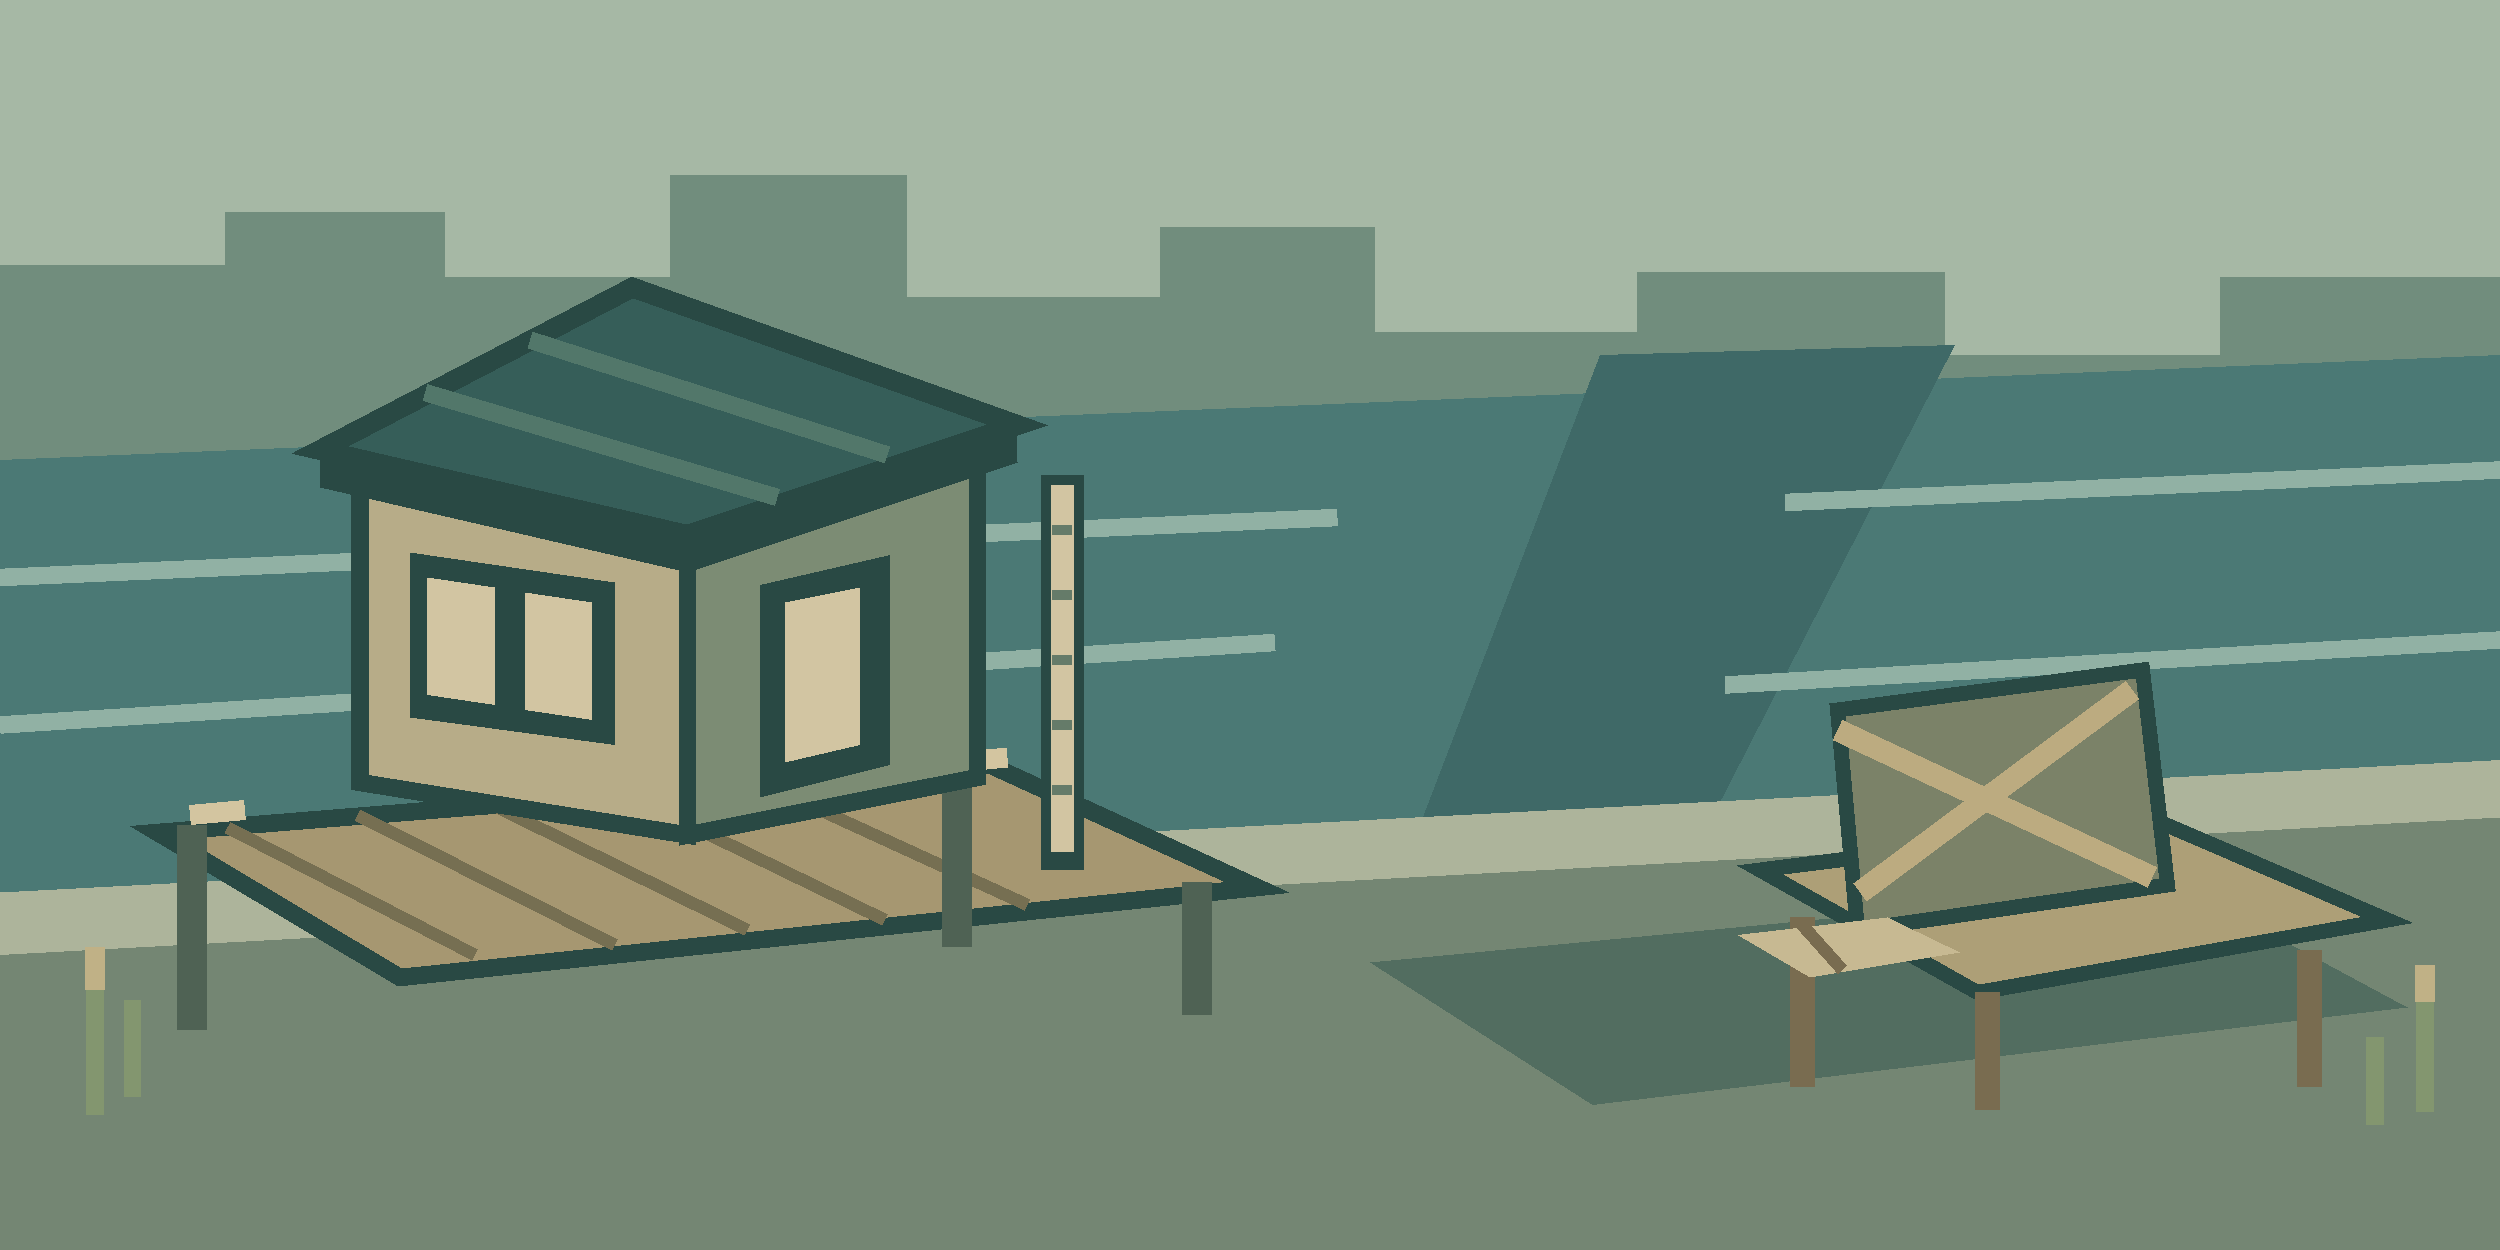
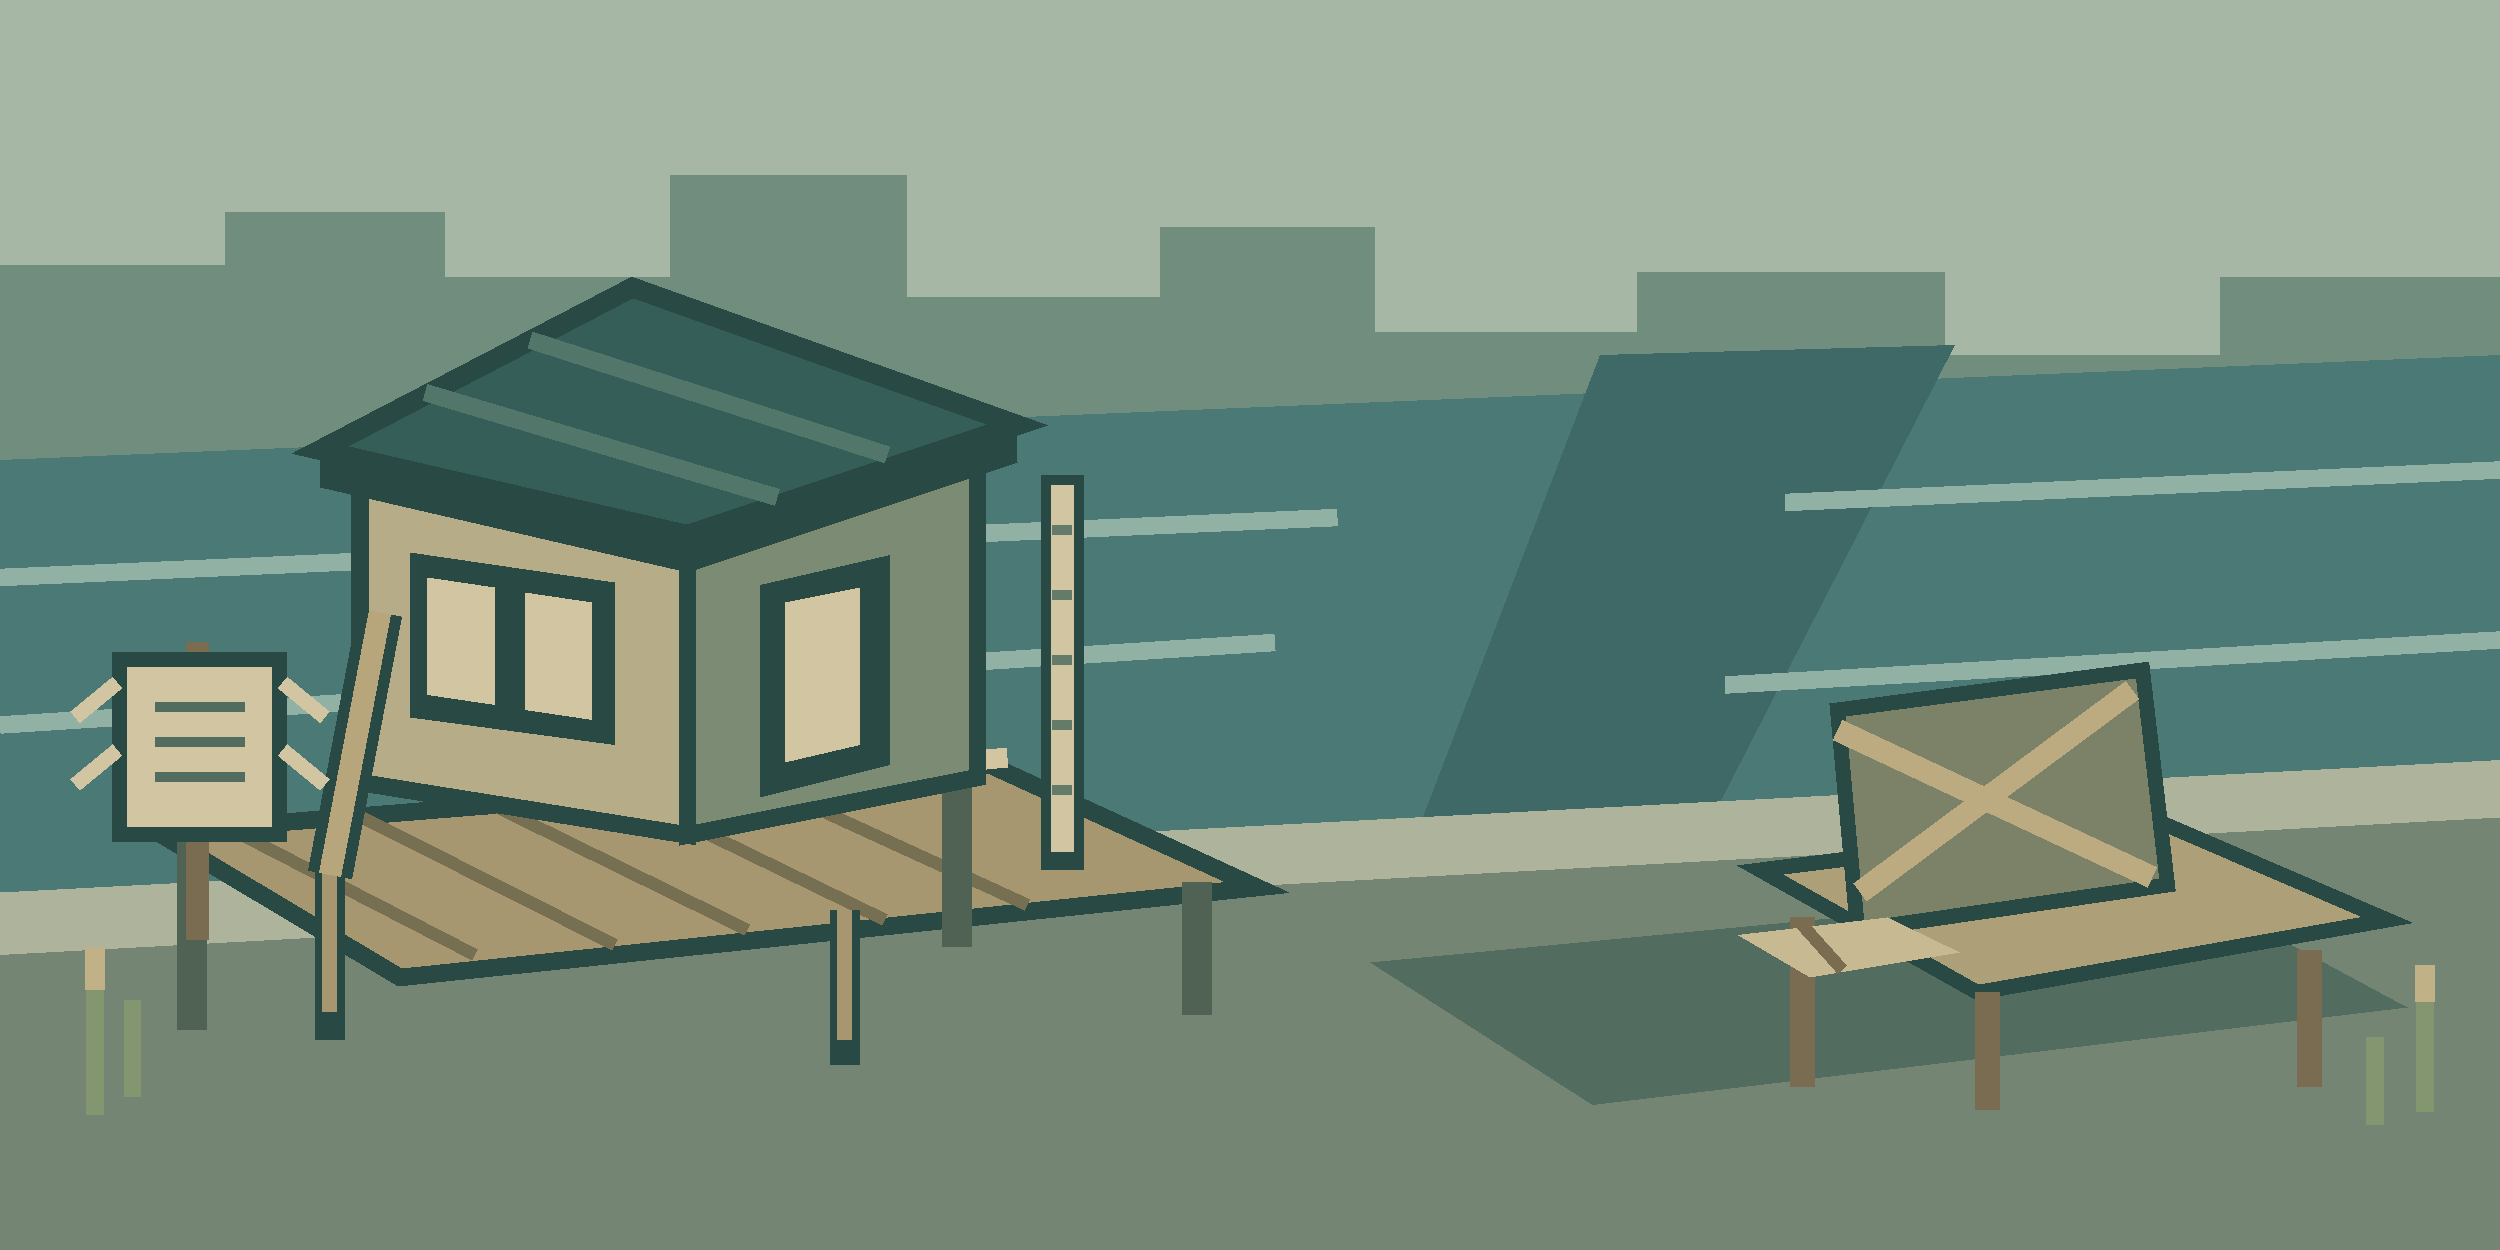
- <svg xmlns="http://www.w3.org/2000/svg" width="1000" height="500" viewBox="0 0 1000 500" shape-rendering="crispEdges" data-branch="branch" data-review="closed">
+ <svg xmlns="http://www.w3.org/2000/svg" width="1000" height="500" viewBox="0 0 1000 500" shape-rendering="crispEdges" data-branch="branch" data-review="closed" data-access="public">
  <rect width="1000" height="500" fill="#A6B8A5" />
  <path d="M0 106h90V85h88v26h90V70h95v49h101V91h86v42h105v-24h123v33h110v-31h112v244H0Z" fill="#718D7D" />
  <path d="M0 184l1000-42v214L0 393Z" fill="#4B7975" />
  <path d="M640 142l-82 214h112l112-218Z" fill="#3F6967" />
  <path d="M0 231l535-24M714 201l286-13M0 290l510-33M690 274l310-18" stroke="#91B1A4" stroke-width="7" />
  <path d="M0 370l1000-52v182H0Z" fill="#748673" />
  <path d="M0 357l1000-53v23L0 382Z" fill="#ADB49B" />
  <path d="M63 333l333-27 107 49-343 36Z" fill="#A69771" stroke="#294944" stroke-width="7" />
  <path d="M91 331l99 51M143 326l103 52M197 322l102 50M251 318l103 50M304 313l107 49" stroke="#766F52" stroke-width="5" />
  <path d="M77 330v82M383 310v69M479 353v53" stroke="#4F6254" stroke-width="12" />
  <path d="M76 326l22-2M382 305l21-2" stroke="#D3C5A0" stroke-width="8" />
  <g id="branch-house">
    <path d="M144 180l131 20v134l-131-21Z" fill="#B7AC88" stroke="#294944" stroke-width="7" />
    <path d="M275 200l116-29v140l-116 23Z" fill="#7C8C74" stroke="#294944" stroke-width="7" />
    <path d="M128 180l125-65 154 55-132 44Z" fill="#365E59" stroke="#294944" stroke-width="8" />
    <path d="M128 180l147 34 132-44v15l-132 44-147-34Z" fill="#294944" />
    <path d="M170 157l141 42M212 136l143 46" stroke="#52776A" stroke-width="7" />
    <path d="M164 221l82 12v65l-82-11ZM304 234l52-12v84l-52 13Z" fill="#294944" />
    <g id="branch-open">
      <path d="M171 231l27 4v47l-27-4ZM210 237l27 4v47l-27-4ZM314 241l30-6v63l-30 7Z" fill="#D2C5A2" />
    </g>
    <path d="M425 190v158" stroke="#294944" stroke-width="17" />
    <path d="M425 194v147" stroke="#D2C5A2" stroke-width="9" />
    <path d="M421 212h8M421 238h8M421 264h8M421 290h8M421 316h8" stroke="#657B69" stroke-width="4" />
  </g>
+   <g id="branch-access" data-access="public" data-access-current="public">
+     <path d="M132 343v73M338 364v62" stroke="#294944" stroke-width="12" />
+     <path d="M132 343v62M338 364v52" stroke="#A69771" stroke-width="6" />
+     <g id="access-raised">
+       <path d="M132 350l20-105" stroke="#294944" stroke-width="18" />
+       <path d="M132 350l20-105" stroke="#B7A67C" stroke-width="9" />
+     </g>
+     <g id="public-notice">
+       <path d="M79 257v119" stroke="#796C50" stroke-width="9" />
+       <path d="M48 264h64v70H48Z" fill="#D2C5A2" stroke="#294944" stroke-width="6" />
+       <path d="M62 283h36M62 297h36M62 311h36" stroke="#526D60" stroke-width="4" />
+       <path d="M47 273l-17 14M47 300l-17 14M113 273l17 14M113 300l17 14" stroke="#D2C5A2" stroke-width="6" />
+     </g>
+   </g>
  <g id="record-platform">
    <path d="M548 385l324-31 91 49-326 39Z" fill="#526D60" />
    <g id="check-table">
      <path d="M704 348l158-20 93 40-164 29Z" fill="#AD9F77" stroke="#294944" stroke-width="6" />
      <path d="M721 367v68M924 380v55M795 397v47" stroke="#796C50" stroke-width="10" />
      <g id="check-closure">
        <path d="M735 284l122-16 10 86-124 18Z" fill="#7B8268" stroke="#294944" stroke-width="6" />
        <path d="M735 292l126 59M744 357l109-81" stroke="#BCAB80" stroke-width="9" />
        <path d="M695 374l60-7 29 14-60 10Z" fill="#C7B992" />
        <path d="M720 369l17 19" stroke="#796C50" stroke-width="5" />
      </g>
    </g>
  </g>
  <path d="M38 446v-50M53 439v-39M970 445v-44M950 450v-35" stroke="#83966F" stroke-width="7" />
  <path d="M38 396v-17M970 401v-15" stroke="#C0B186" stroke-width="8" />
</svg>
